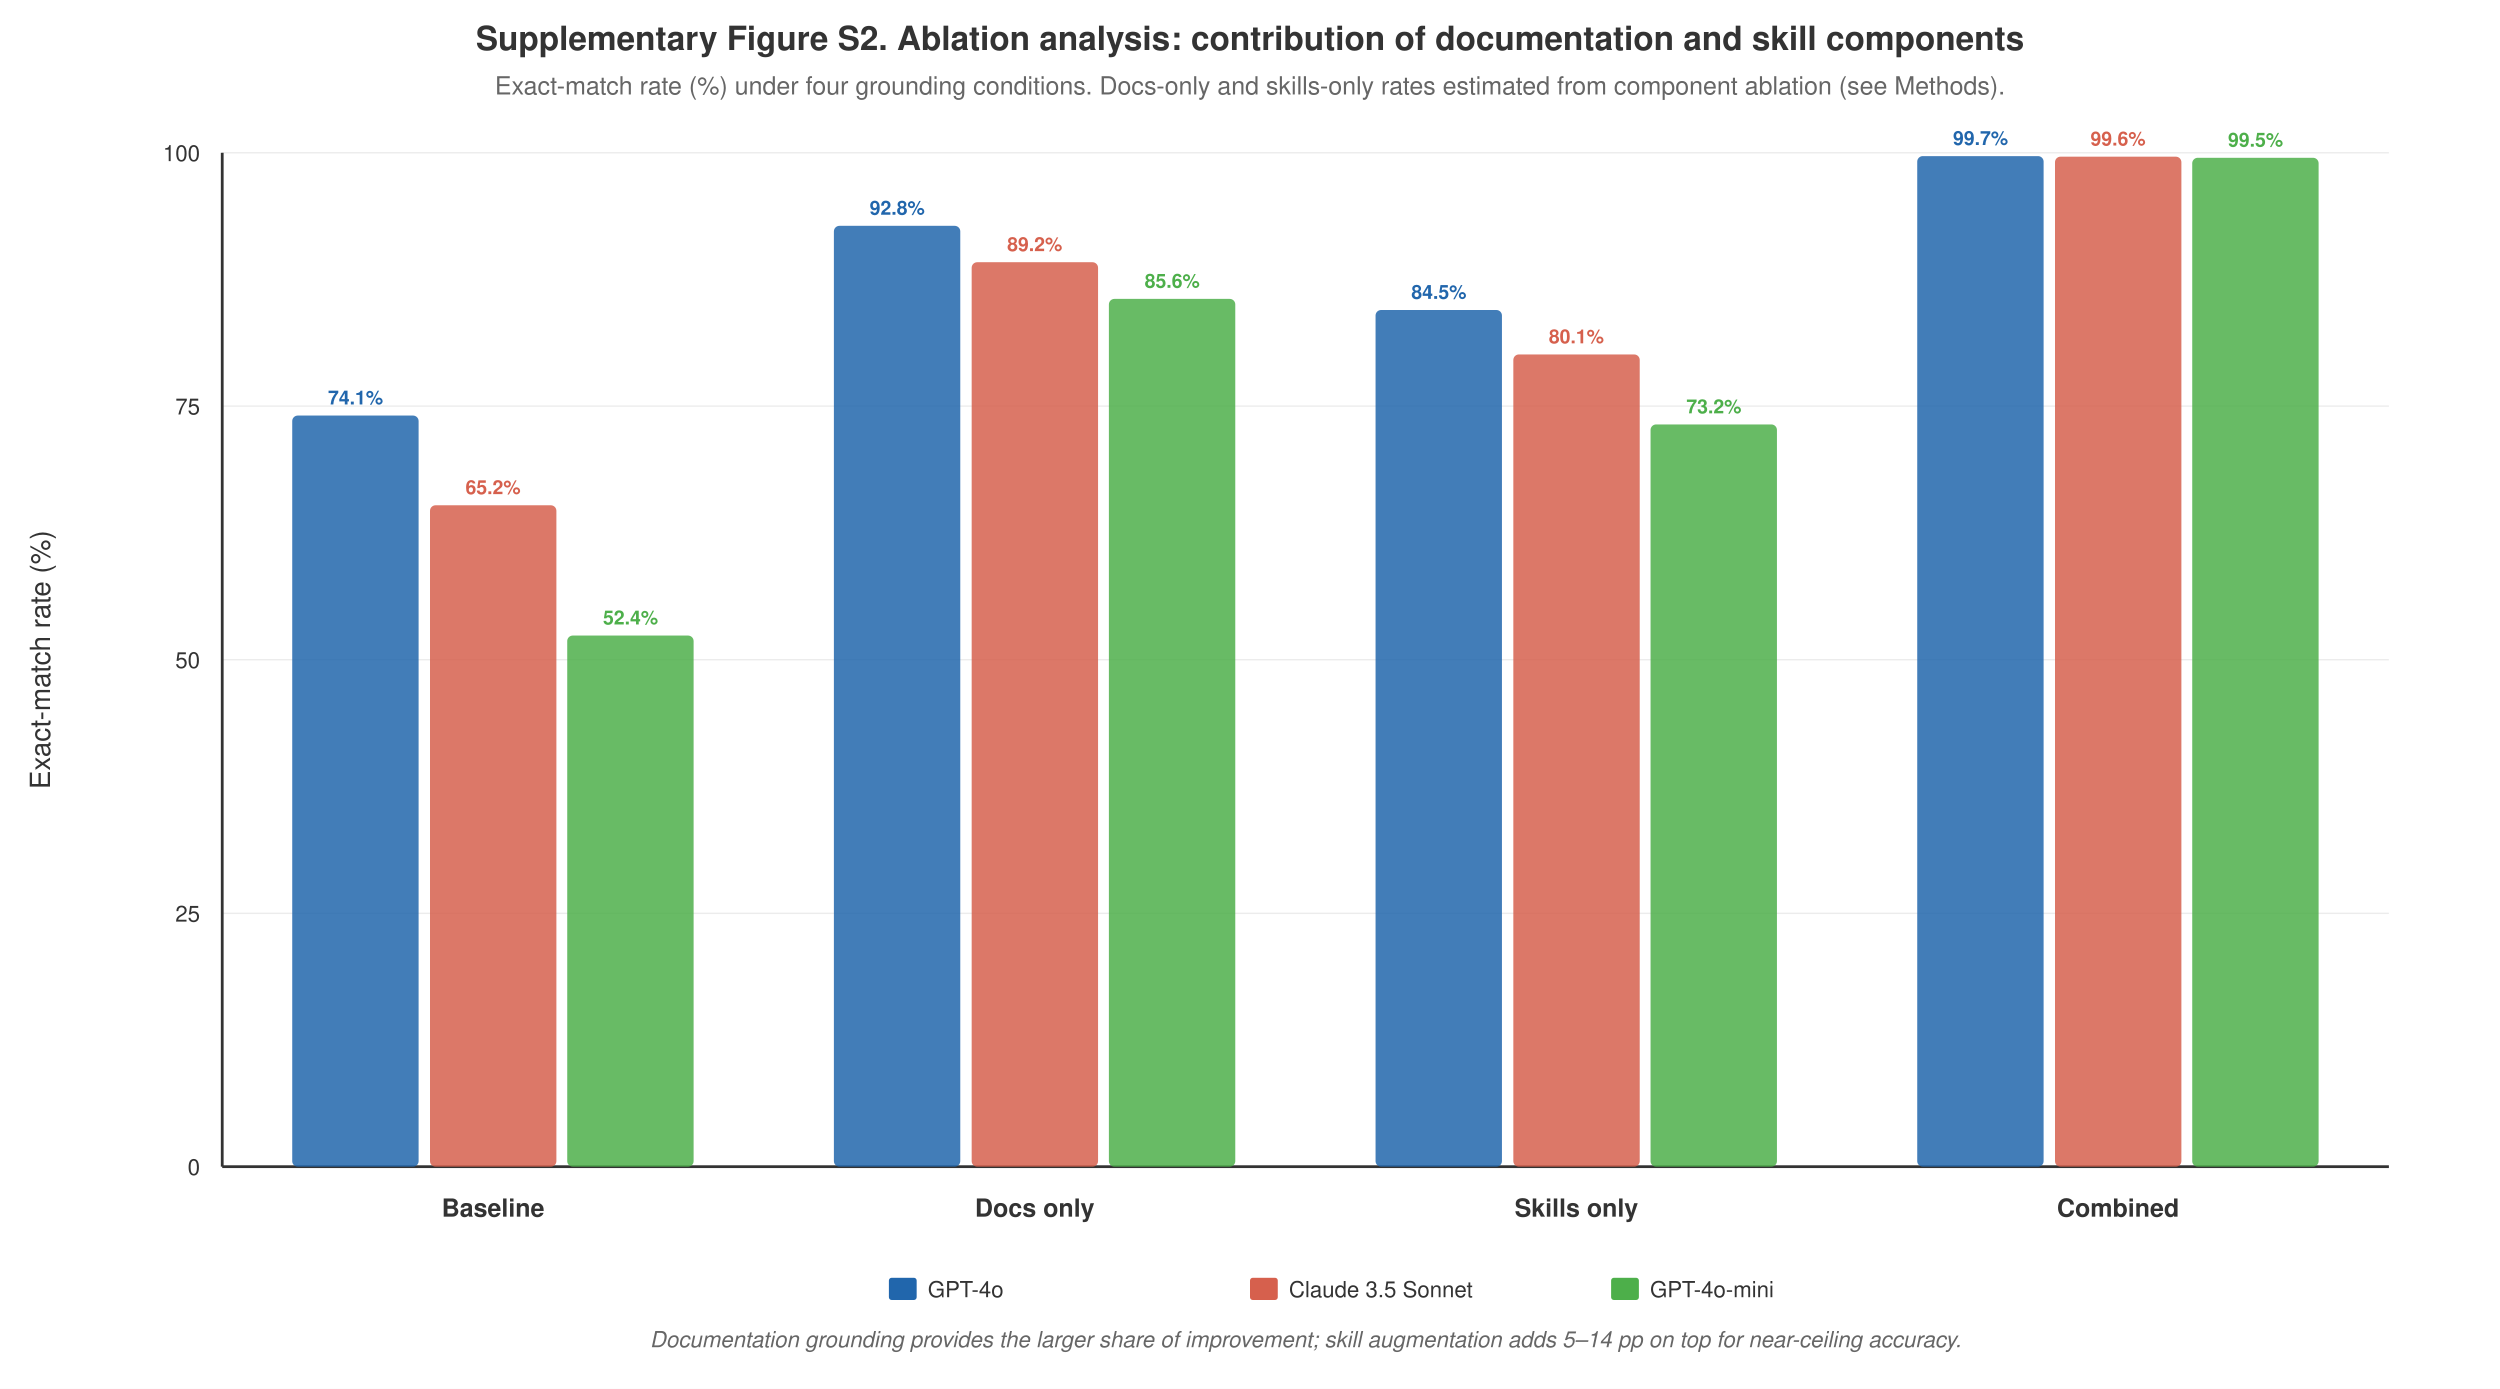
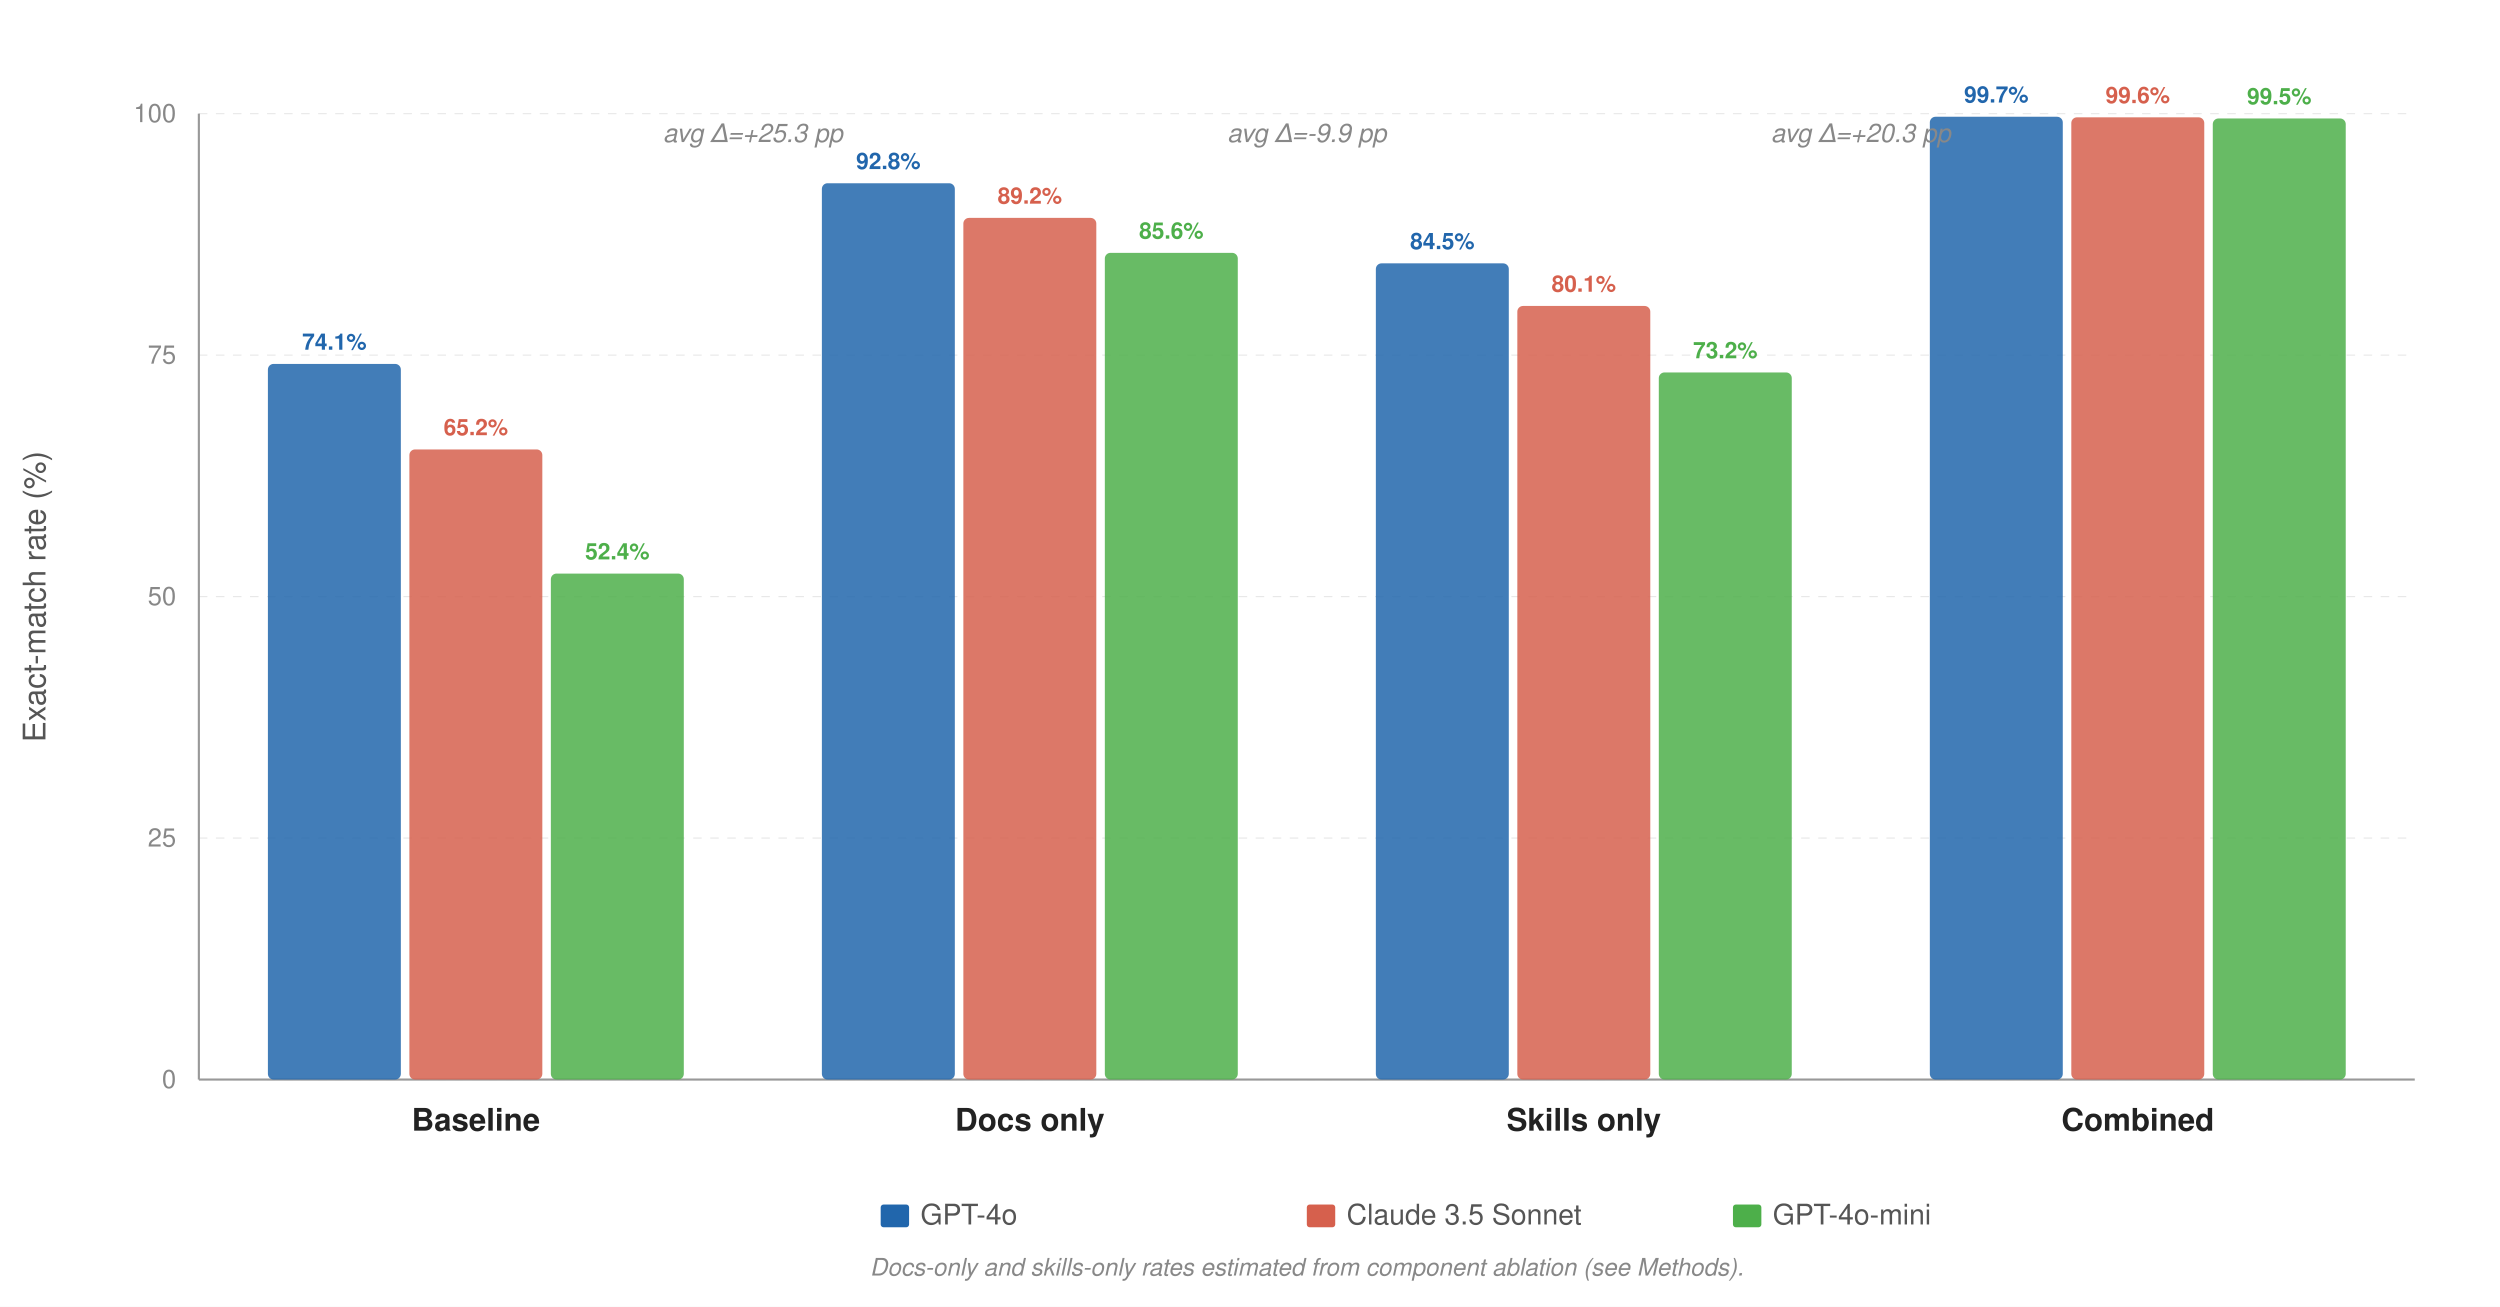
- <svg xmlns="http://www.w3.org/2000/svg" viewBox="0 0 900 500" font-family="'Helvetica Neue', Helvetica, Arial, sans-serif">
-   <rect x="0" y="0" width="900" height="500" fill="white" />
-   <text x="450.0" y="18" font-size="12" font-weight="bold" fill="#333" text-anchor="middle">Supplementary Figure S2. Ablation analysis: contribution of documentation and skill components</text>
-   <text x="450.0" y="34" font-size="9" fill="#666" text-anchor="middle">Exact-match rate (%) under four grounding conditions. Docs-only and skills-only rates estimated from component ablation (see Methods).</text>
-   <line x1="80" y1="420.0" x2="860" y2="420.0" stroke="#ECECEC" stroke-width="0.5" />
-   <text x="72" y="423.0" font-size="8" fill="#333" text-anchor="end">0</text>
-   <line x1="80" y1="328.8" x2="860" y2="328.8" stroke="#ECECEC" stroke-width="0.5" />
-   <text x="72" y="331.8" font-size="8" fill="#333" text-anchor="end">25</text>
-   <line x1="80" y1="237.5" x2="860" y2="237.5" stroke="#ECECEC" stroke-width="0.5" />
-   <text x="72" y="240.5" font-size="8" fill="#333" text-anchor="end">50</text>
-   <line x1="80" y1="146.2" x2="860" y2="146.2" stroke="#ECECEC" stroke-width="0.5" />
-   <text x="72" y="149.2" font-size="8" fill="#333" text-anchor="end">75</text>
-   <line x1="80" y1="55.0" x2="860" y2="55.0" stroke="#ECECEC" stroke-width="0.5" />
-   <text x="72" y="58.0" font-size="8" fill="#333" text-anchor="end">100</text>
-   <line x1="80" y1="55" x2="80" y2="420" stroke="#333" stroke-width="1" />
-   <line x1="80" y1="420" x2="860" y2="420" stroke="#333" stroke-width="1" />
-   <text x="18" y="237.5" font-size="10" fill="#333" text-anchor="middle" transform="rotate(-90, 18, 237.5)">Exact-match rate (%)</text>
-   <text x="177.5" y="438" font-size="9" fill="#333" text-anchor="middle" font-weight="bold">Baseline</text>
-   <rect x="105.2" y="149.6" width="45.5" height="270.4" rx="2" fill="#2166AC" opacity="0.85" />
-   <text x="128.0" y="145.6" font-size="7" fill="#2166AC" text-anchor="middle" font-weight="bold">74.1%</text>
-   <rect x="154.8" y="181.9" width="45.5" height="238.1" rx="2" fill="#D6604D" opacity="0.85" />
-   <text x="177.5" y="177.9" font-size="7" fill="#D6604D" text-anchor="middle" font-weight="bold">65.2%</text>
-   <rect x="204.2" y="228.8" width="45.5" height="191.2" rx="2" fill="#4DAF4A" opacity="0.85" />
-   <text x="227.0" y="224.8" font-size="7" fill="#4DAF4A" text-anchor="middle" font-weight="bold">52.4%</text>
-   <text x="372.5" y="438" font-size="9" fill="#333" text-anchor="middle" font-weight="bold">Docs only</text>
-   <rect x="300.2" y="81.3" width="45.5" height="338.7" rx="2" fill="#2166AC" opacity="0.85" />
-   <text x="323.0" y="77.3" font-size="7" fill="#2166AC" text-anchor="middle" font-weight="bold">92.8%</text>
-   <rect x="349.8" y="94.4" width="45.5" height="325.6" rx="2" fill="#D6604D" opacity="0.85" />
-   <text x="372.5" y="90.4" font-size="7" fill="#D6604D" text-anchor="middle" font-weight="bold">89.2%</text>
-   <rect x="399.2" y="107.6" width="45.5" height="312.4" rx="2" fill="#4DAF4A" opacity="0.85" />
-   <text x="422.0" y="103.6" font-size="7" fill="#4DAF4A" text-anchor="middle" font-weight="bold">85.6%</text>
-   <text x="567.5" y="438" font-size="9" fill="#333" text-anchor="middle" font-weight="bold">Skills only</text>
-   <rect x="495.2" y="111.6" width="45.5" height="308.4" rx="2" fill="#2166AC" opacity="0.85" />
-   <text x="518.0" y="107.6" font-size="7" fill="#2166AC" text-anchor="middle" font-weight="bold">84.5%</text>
-   <rect x="544.8" y="127.6" width="45.5" height="292.4" rx="2" fill="#D6604D" opacity="0.85" />
-   <text x="567.5" y="123.6" font-size="7" fill="#D6604D" text-anchor="middle" font-weight="bold">80.1%</text>
-   <rect x="594.2" y="152.8" width="45.5" height="267.2" rx="2" fill="#4DAF4A" opacity="0.85" />
-   <text x="617.0" y="148.8" font-size="7" fill="#4DAF4A" text-anchor="middle" font-weight="bold">73.2%</text>
-   <text x="762.5" y="438" font-size="9" fill="#333" text-anchor="middle" font-weight="bold">Combined</text>
-   <rect x="690.2" y="56.2" width="45.5" height="363.8" rx="2" fill="#2166AC" opacity="0.85" />
-   <text x="713.0" y="52.2" font-size="7" fill="#2166AC" text-anchor="middle" font-weight="bold">99.7%</text>
-   <rect x="739.8" y="56.4" width="45.5" height="363.6" rx="2" fill="#D6604D" opacity="0.85" />
-   <text x="762.5" y="52.4" font-size="7" fill="#D6604D" text-anchor="middle" font-weight="bold">99.6%</text>
-   <rect x="789.2" y="56.8" width="45.5" height="363.2" rx="2" fill="#4DAF4A" opacity="0.85" />
-   <text x="812.0" y="52.8" font-size="7" fill="#4DAF4A" text-anchor="middle" font-weight="bold">99.5%</text>
-   <rect x="320.0" y="460" width="10" height="8" rx="1" fill="#2166AC" />
-   <text x="334.0" y="467" font-size="8" fill="#333">GPT-4o</text>
-   <rect x="450.0" y="460" width="10" height="8" rx="1" fill="#D6604D" />
-   <text x="464.0" y="467" font-size="8" fill="#333">Claude 3.5 Sonnet</text>
-   <rect x="580.0" y="460" width="10" height="8" rx="1" fill="#4DAF4A" />
-   <text x="594.0" y="467" font-size="8" fill="#333">GPT-4o-mini</text>
-   <text x="470.0" y="485" font-size="8" fill="#666" text-anchor="middle" font-style="italic">Documentation grounding provides the larger share of improvement; skill augmentation adds 5–14 pp on top for near-ceiling accuracy.</text>
+ <svg xmlns="http://www.w3.org/2000/svg" viewBox="0 0 880 460" font-family="Helvetica, Arial, sans-serif">
+   <rect x="0" y="0" width="880" height="460" fill="white" />
+   <line x1="70" y1="380.0" x2="850" y2="380.0" stroke="#E8E8E8" stroke-width="0.4" stroke-dasharray="3,3" />
+   <text x="62" y="383.0" font-size="9" fill="#888888" text-anchor="end">0</text>
+   <line x1="70" y1="295.0" x2="850" y2="295.0" stroke="#E8E8E8" stroke-width="0.4" stroke-dasharray="3,3" />
+   <text x="62" y="298.0" font-size="9" fill="#888888" text-anchor="end">25</text>
+   <line x1="70" y1="210.0" x2="850" y2="210.0" stroke="#E8E8E8" stroke-width="0.4" stroke-dasharray="3,3" />
+   <text x="62" y="213.0" font-size="9" fill="#888888" text-anchor="end">50</text>
+   <line x1="70" y1="125.0" x2="850" y2="125.0" stroke="#E8E8E8" stroke-width="0.4" stroke-dasharray="3,3" />
+   <text x="62" y="128.0" font-size="9" fill="#888888" text-anchor="end">75</text>
+   <line x1="70" y1="40.0" x2="850" y2="40.0" stroke="#E8E8E8" stroke-width="0.4" stroke-dasharray="3,3" />
+   <text x="62" y="43.0" font-size="9" fill="#888888" text-anchor="end">100</text>
+   <line x1="70" y1="40" x2="70" y2="380" stroke="#999" stroke-width="0.75" />
+   <line x1="70" y1="380" x2="850" y2="380" stroke="#999" stroke-width="0.75" />
+   <text x="16" y="210.0" font-size="11" fill="#555555" text-anchor="middle" transform="rotate(-90,16,210.0)">Exact-match rate (%)</text>
+   <text x="167.5" y="398" font-size="11" fill="#222222" text-anchor="middle" font-weight="bold">Baseline</text>
+   <rect x="94.3" y="128.1" width="46.8" height="251.9" rx="2" fill="#2166AC" opacity="0.85" />
+   <text x="117.7" y="123.1" font-size="8" fill="#2166AC" text-anchor="middle" font-weight="bold">74.1%</text>
+   <rect x="144.1" y="158.2" width="46.8" height="221.8" rx="2" fill="#D6604D" opacity="0.85" />
+   <text x="167.5" y="153.2" font-size="8" fill="#D6604D" text-anchor="middle" font-weight="bold">65.2%</text>
+   <rect x="193.9" y="201.9" width="46.8" height="178.1" rx="2" fill="#4DAF4A" opacity="0.85" />
+   <text x="217.3" y="196.9" font-size="8" fill="#4DAF4A" text-anchor="middle" font-weight="bold">52.4%</text>
+   <text x="362.5" y="398" font-size="11" fill="#222222" text-anchor="middle" font-weight="bold">Docs only</text>
+   <rect x="289.3" y="64.5" width="46.8" height="315.5" rx="2" fill="#2166AC" opacity="0.85" />
+   <text x="312.7" y="59.5" font-size="8" fill="#2166AC" text-anchor="middle" font-weight="bold">92.8%</text>
+   <rect x="339.1" y="76.7" width="46.8" height="303.3" rx="2" fill="#D6604D" opacity="0.85" />
+   <text x="362.5" y="71.7" font-size="8" fill="#D6604D" text-anchor="middle" font-weight="bold">89.2%</text>
+   <rect x="388.9" y="89.0" width="46.8" height="291.0" rx="2" fill="#4DAF4A" opacity="0.85" />
+   <text x="412.3" y="84.0" font-size="8" fill="#4DAF4A" text-anchor="middle" font-weight="bold">85.6%</text>
+   <text x="557.5" y="398" font-size="11" fill="#222222" text-anchor="middle" font-weight="bold">Skills only</text>
+   <rect x="484.3" y="92.7" width="46.8" height="287.3" rx="2" fill="#2166AC" opacity="0.85" />
+   <text x="507.7" y="87.7" font-size="8" fill="#2166AC" text-anchor="middle" font-weight="bold">84.5%</text>
+   <rect x="534.1" y="107.7" width="46.8" height="272.3" rx="2" fill="#D6604D" opacity="0.85" />
+   <text x="557.5" y="102.7" font-size="8" fill="#D6604D" text-anchor="middle" font-weight="bold">80.1%</text>
+   <rect x="583.9" y="131.1" width="46.8" height="248.9" rx="2" fill="#4DAF4A" opacity="0.85" />
+   <text x="607.3" y="126.1" font-size="8" fill="#4DAF4A" text-anchor="middle" font-weight="bold">73.2%</text>
+   <text x="752.5" y="398" font-size="11" fill="#222222" text-anchor="middle" font-weight="bold">Combined</text>
+   <rect x="679.3" y="41.1" width="46.8" height="338.9" rx="2" fill="#2166AC" opacity="0.85" />
+   <text x="702.7" y="36.1" font-size="8" fill="#2166AC" text-anchor="middle" font-weight="bold">99.7%</text>
+   <rect x="729.1" y="41.3" width="46.8" height="338.7" rx="2" fill="#D6604D" opacity="0.85" />
+   <text x="752.5" y="36.3" font-size="8" fill="#D6604D" text-anchor="middle" font-weight="bold">99.6%</text>
+   <rect x="778.9" y="41.7" width="46.8" height="338.3" rx="2" fill="#4DAF4A" opacity="0.85" />
+   <text x="802.3" y="36.7" font-size="8" fill="#4DAF4A" text-anchor="middle" font-weight="bold">99.5%</text>
+   <text x="265.0" y="50.0" font-size="9" fill="#888888" text-anchor="middle" font-style="italic">avg Δ=+25.3 pp</text>
+   <text x="460.0" y="50.0" font-size="9" fill="#888888" text-anchor="middle" font-style="italic">avg Δ=-9.9 pp</text>
+   <text x="655.0" y="50.0" font-size="9" fill="#888888" text-anchor="middle" font-style="italic">avg Δ=+20.3 pp</text>
+   <rect x="310.0" y="424.0" width="10" height="8" rx="1" fill="#2166AC" />
+   <text x="324.0" y="431.0" font-size="10" fill="#555555">GPT-4o</text>
+   <rect x="460.0" y="424.0" width="10" height="8" rx="1" fill="#D6604D" />
+   <text x="474.0" y="431.0" font-size="10" fill="#555555">Claude 3.5 Sonnet</text>
+   <rect x="610.0" y="424.0" width="10" height="8" rx="1" fill="#4DAF4A" />
+   <text x="624.0" y="431.0" font-size="10" fill="#555555">GPT-4o-mini</text>
+   <text x="460.0" y="449.0" font-size="8.5" fill="#888888" text-anchor="middle" font-style="italic">Docs-only and skills-only rates estimated from component ablation (see Methods).</text>
</svg>
